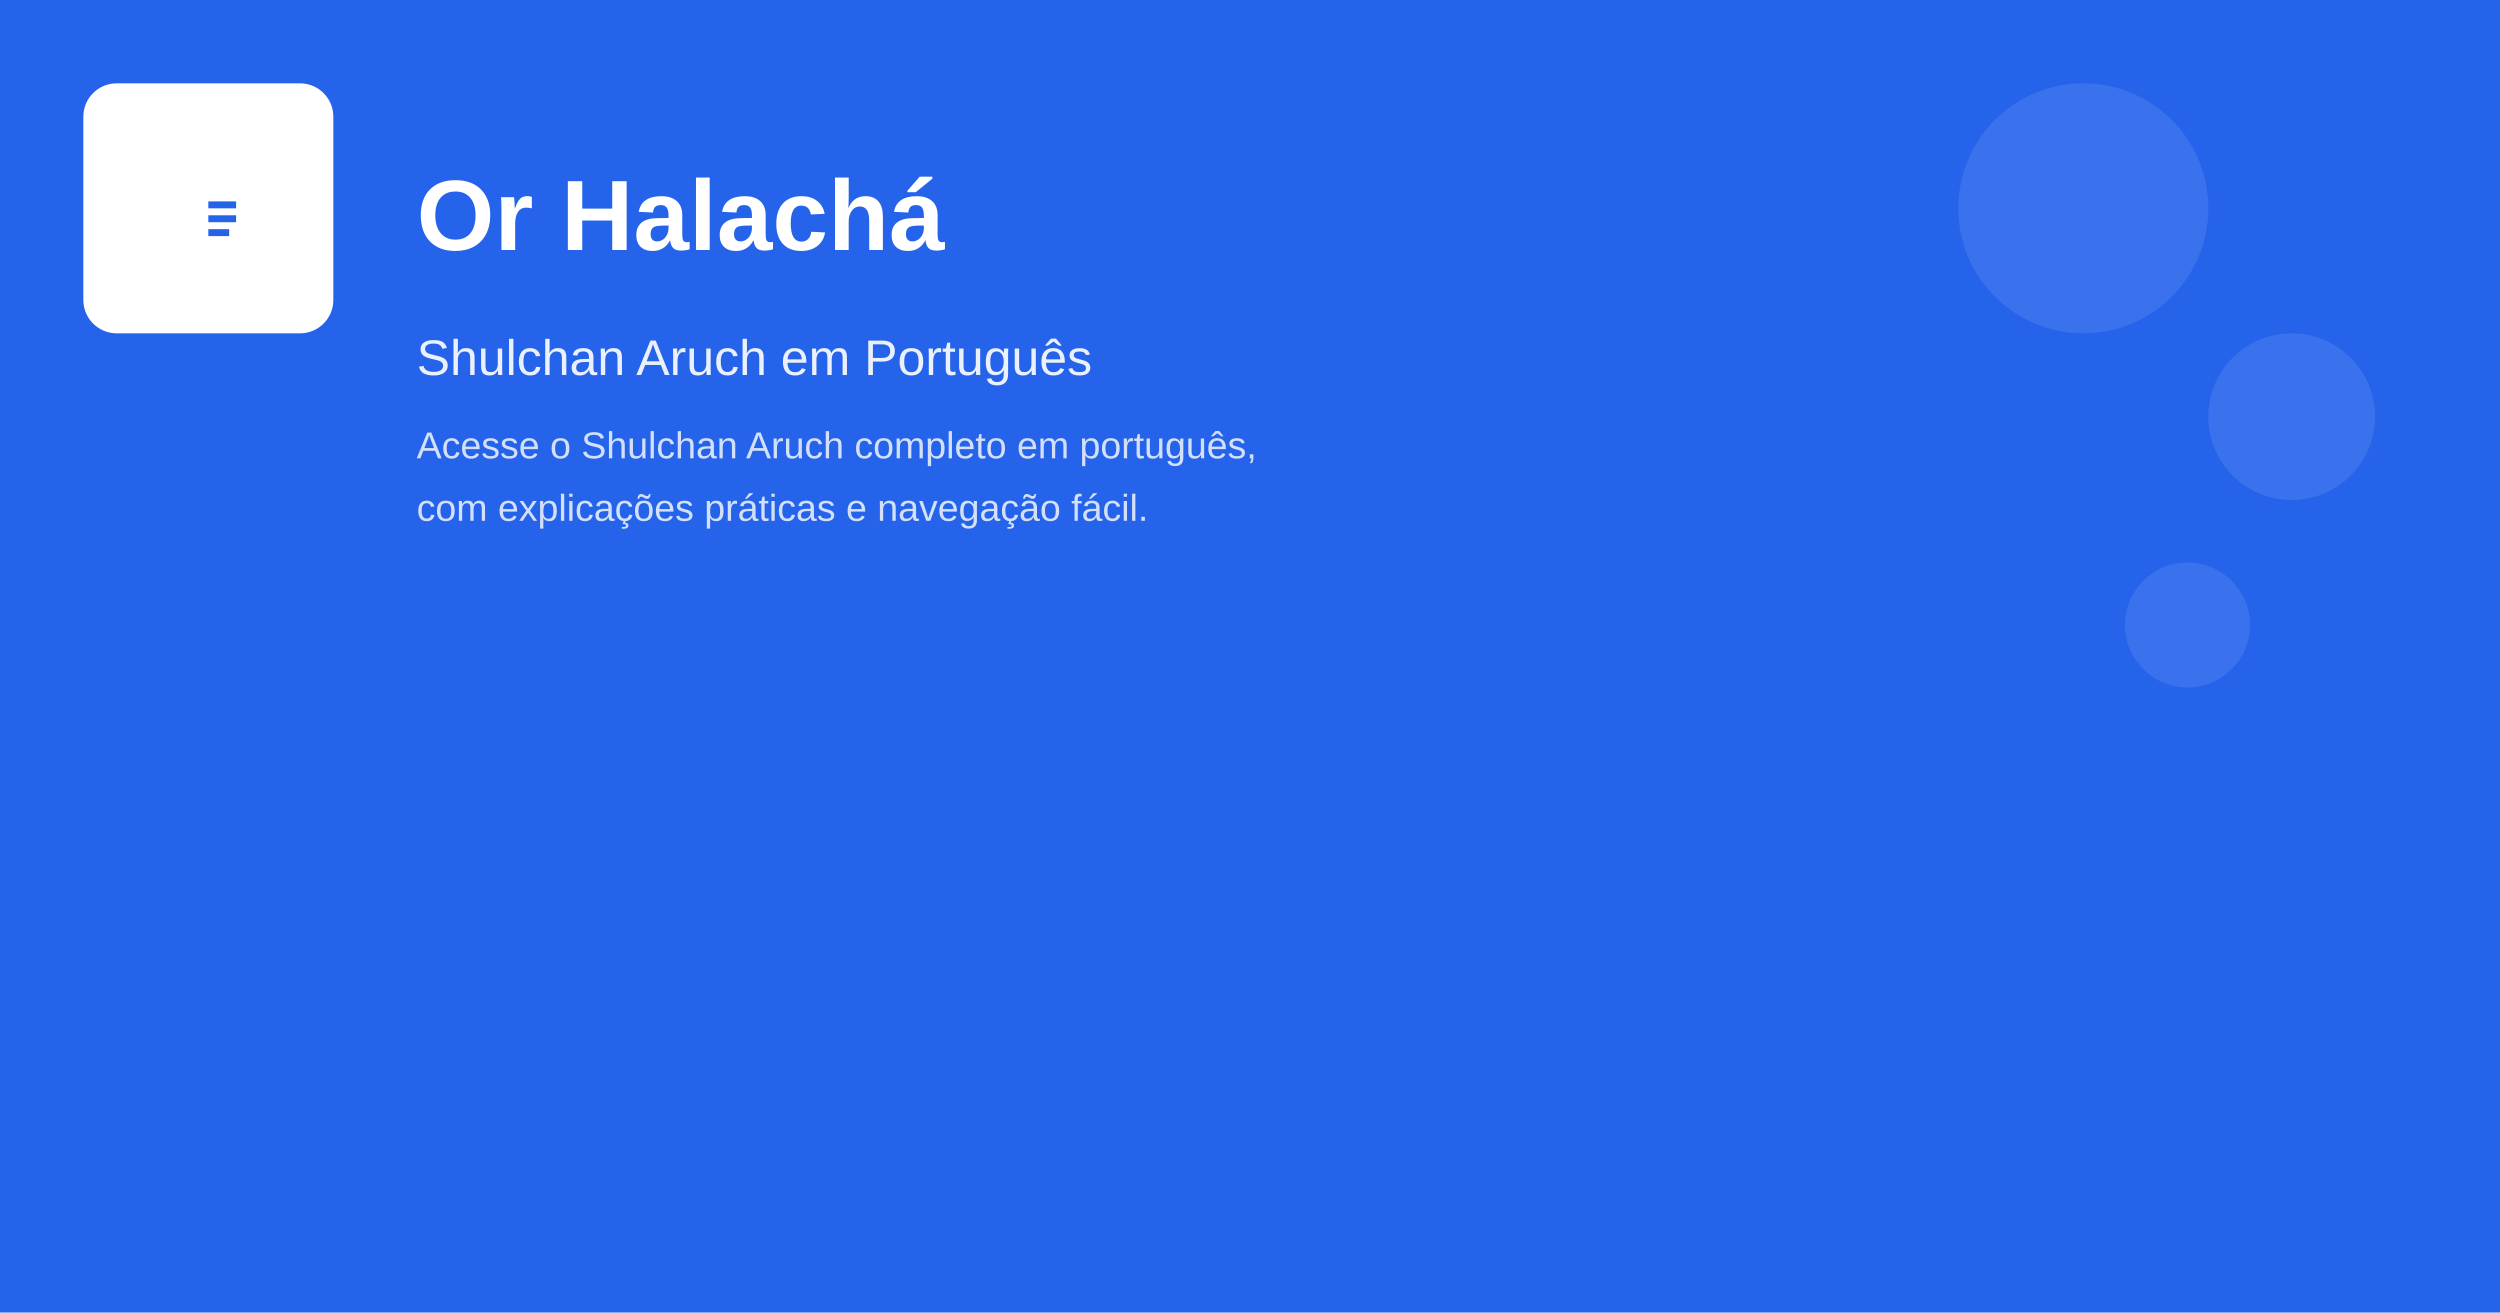
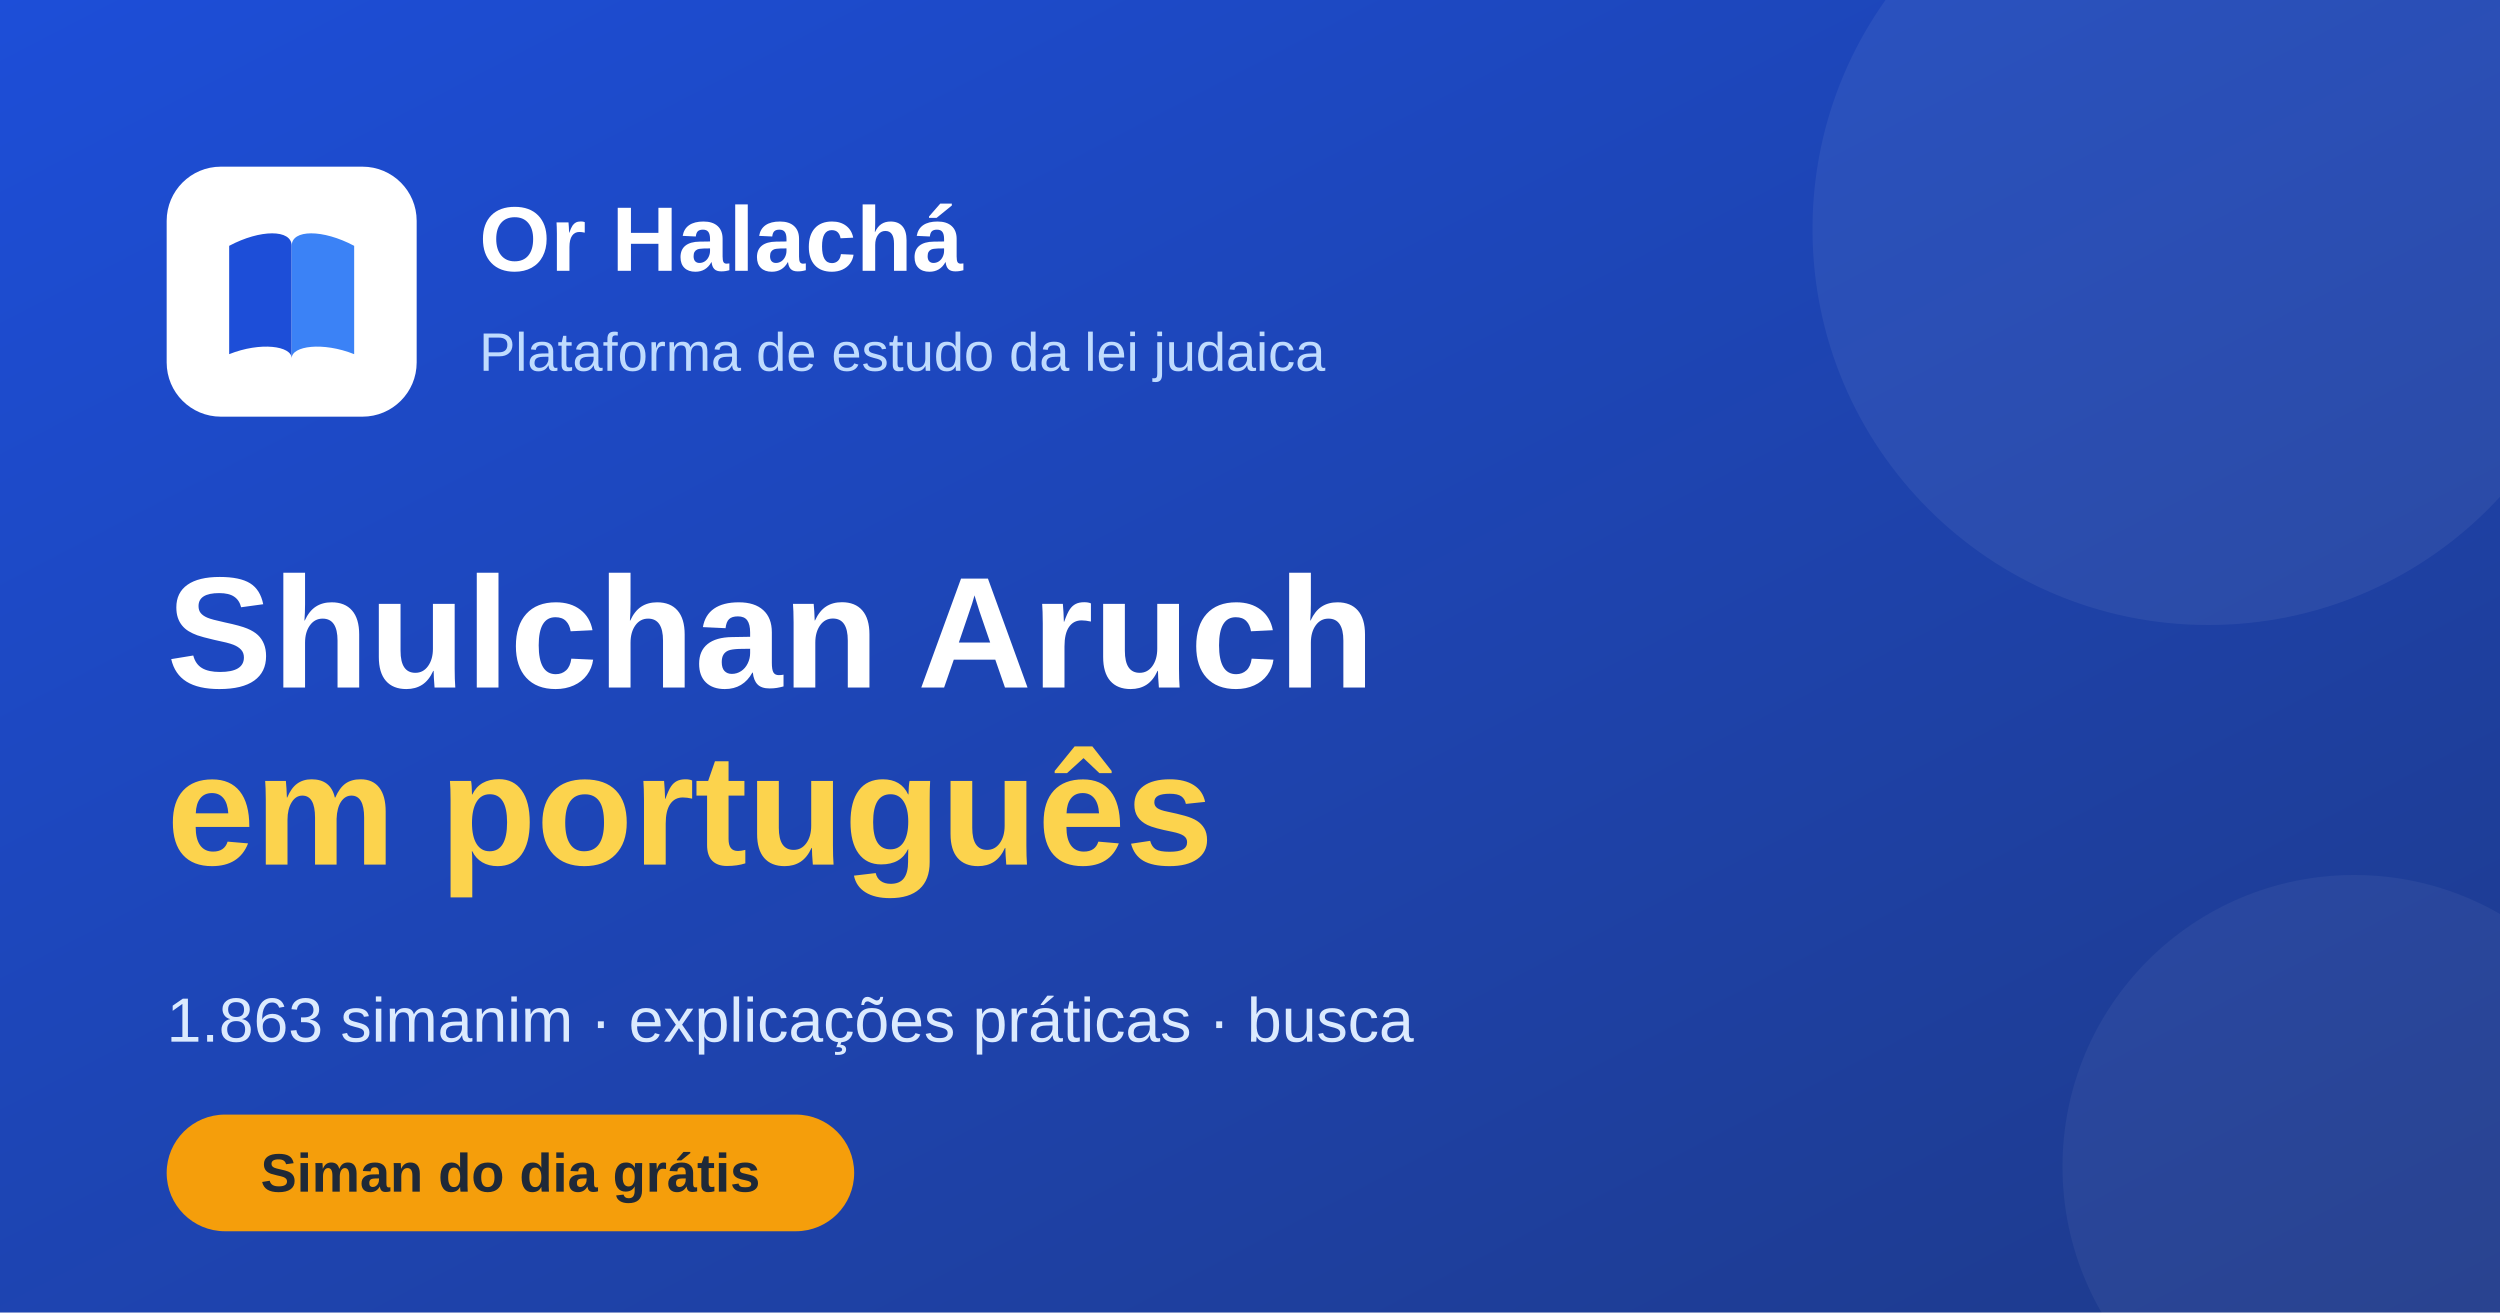
- <svg xmlns="http://www.w3.org/2000/svg" width="1200" height="630" viewBox="0 0 1200 630" fill="none">
-   <rect width="1200" height="630" fill="#2563eb" />
-   <rect x="40" y="40" width="120" height="120" rx="16" fill="white" />
-   <svg x="80" y="80" width="40" height="40" viewBox="0 0 24 24" fill="#2563eb">
-     <path d="M4 6h6v20H4V6z" fill="white" />
-     <path d="M22 6h6v20h-6V6z" fill="white" />
-     <path d="M4 6h6v20H4V6z" stroke="white" stroke-width="1" fill="none" />
-     <path d="M22 6h6v20h-6V6z" stroke="white" stroke-width="1" fill="none" />
-     <path d="M10 6h12v20H10V6z" fill="white" opacity="0.3" />
-     <path d="M10 6h12v20H10V6z" stroke="white" stroke-width="1" fill="none" />
-     <path d="M12 10h8v2h-8v-2z" fill="#2563eb" />
-     <path d="M12 14h8v2h-8v-2z" fill="#2563eb" />
-     <path d="M12 18h6v2h-6v-2z" fill="#2563eb" />
-   </svg>
-   <text x="200" y="120" font-family="Arial, sans-serif" font-size="48" font-weight="bold" fill="white">Or Halachá</text>
-   <text x="200" y="180" font-family="Arial, sans-serif" font-size="24" fill="white" opacity="0.9">Shulchan Aruch em Português</text>
-   <text x="200" y="220" font-family="Arial, sans-serif" font-size="18" fill="white" opacity="0.8">Acesse o Shulchan Aruch completo em português,</text>
-   <text x="200" y="250" font-family="Arial, sans-serif" font-size="18" fill="white" opacity="0.8">com explicações práticas e navegação fácil.</text>
-   <circle cx="1000" cy="100" r="60" fill="white" opacity="0.1" />
-   <circle cx="1100" cy="200" r="40" fill="white" opacity="0.1" />
-   <circle cx="1050" cy="300" r="30" fill="white" opacity="0.1" />
+ <svg xmlns="http://www.w3.org/2000/svg" width="1200" height="630" viewBox="0 0 1200 630">
+   <defs>
+     <linearGradient id="bg" x1="0" y1="0" x2="1" y2="1">
+       <stop offset="0" stop-color="#1d4ed8" />
+       <stop offset="1" stop-color="#1e3a8a" />
+     </linearGradient>
+   </defs>
+   <rect width="1200" height="630" fill="url(#bg)" />
+   <circle cx="1060" cy="110" r="190" fill="#ffffff" opacity="0.06" />
+   <circle cx="1130" cy="560" r="140" fill="#ffffff" opacity="0.05" />
+   <rect x="80" y="80" width="120" height="120" rx="26" fill="#ffffff" />
+   <path d="M110 118 C 125 110, 140 110, 140 118 L 140 172 C 140 166, 125 164, 110 170 Z" fill="#1d4ed8" />
+   <path d="M170 118 C 155 110, 140 110, 140 118 L 140 172 C 140 166, 155 164, 170 170 Z" fill="#3b82f6" />
+   <text x="230" y="130" font-family="Segoe UI, Arial, sans-serif" font-size="44" font-weight="700" fill="#ffffff">Or Halachá</text>
+   <text x="230" y="178" font-family="Segoe UI, Arial, sans-serif" font-size="26" fill="#bfdbfe">Plataforma de estudo da lei judaica</text>
+   <text x="80" y="330" font-family="Segoe UI, Arial, sans-serif" font-size="76" font-weight="700" fill="#ffffff">Shulchan Aruch</text>
+   <text x="80" y="415" font-family="Segoe UI, Arial, sans-serif" font-size="76" font-weight="700" fill="#fcd34d">em português</text>
+   <text x="80" y="500" font-family="Segoe UI, Arial, sans-serif" font-size="30" fill="#dbeafe">1.863 simanim · explicações práticas · busca</text>
+   <rect x="80" y="535" width="330" height="56" rx="28" fill="#f59e0b" />
+   <text x="245" y="572" text-anchor="middle" font-family="Segoe UI, Arial, sans-serif" font-size="26" font-weight="700" fill="#1f2937">Siman do dia grátis</text>
</svg>
